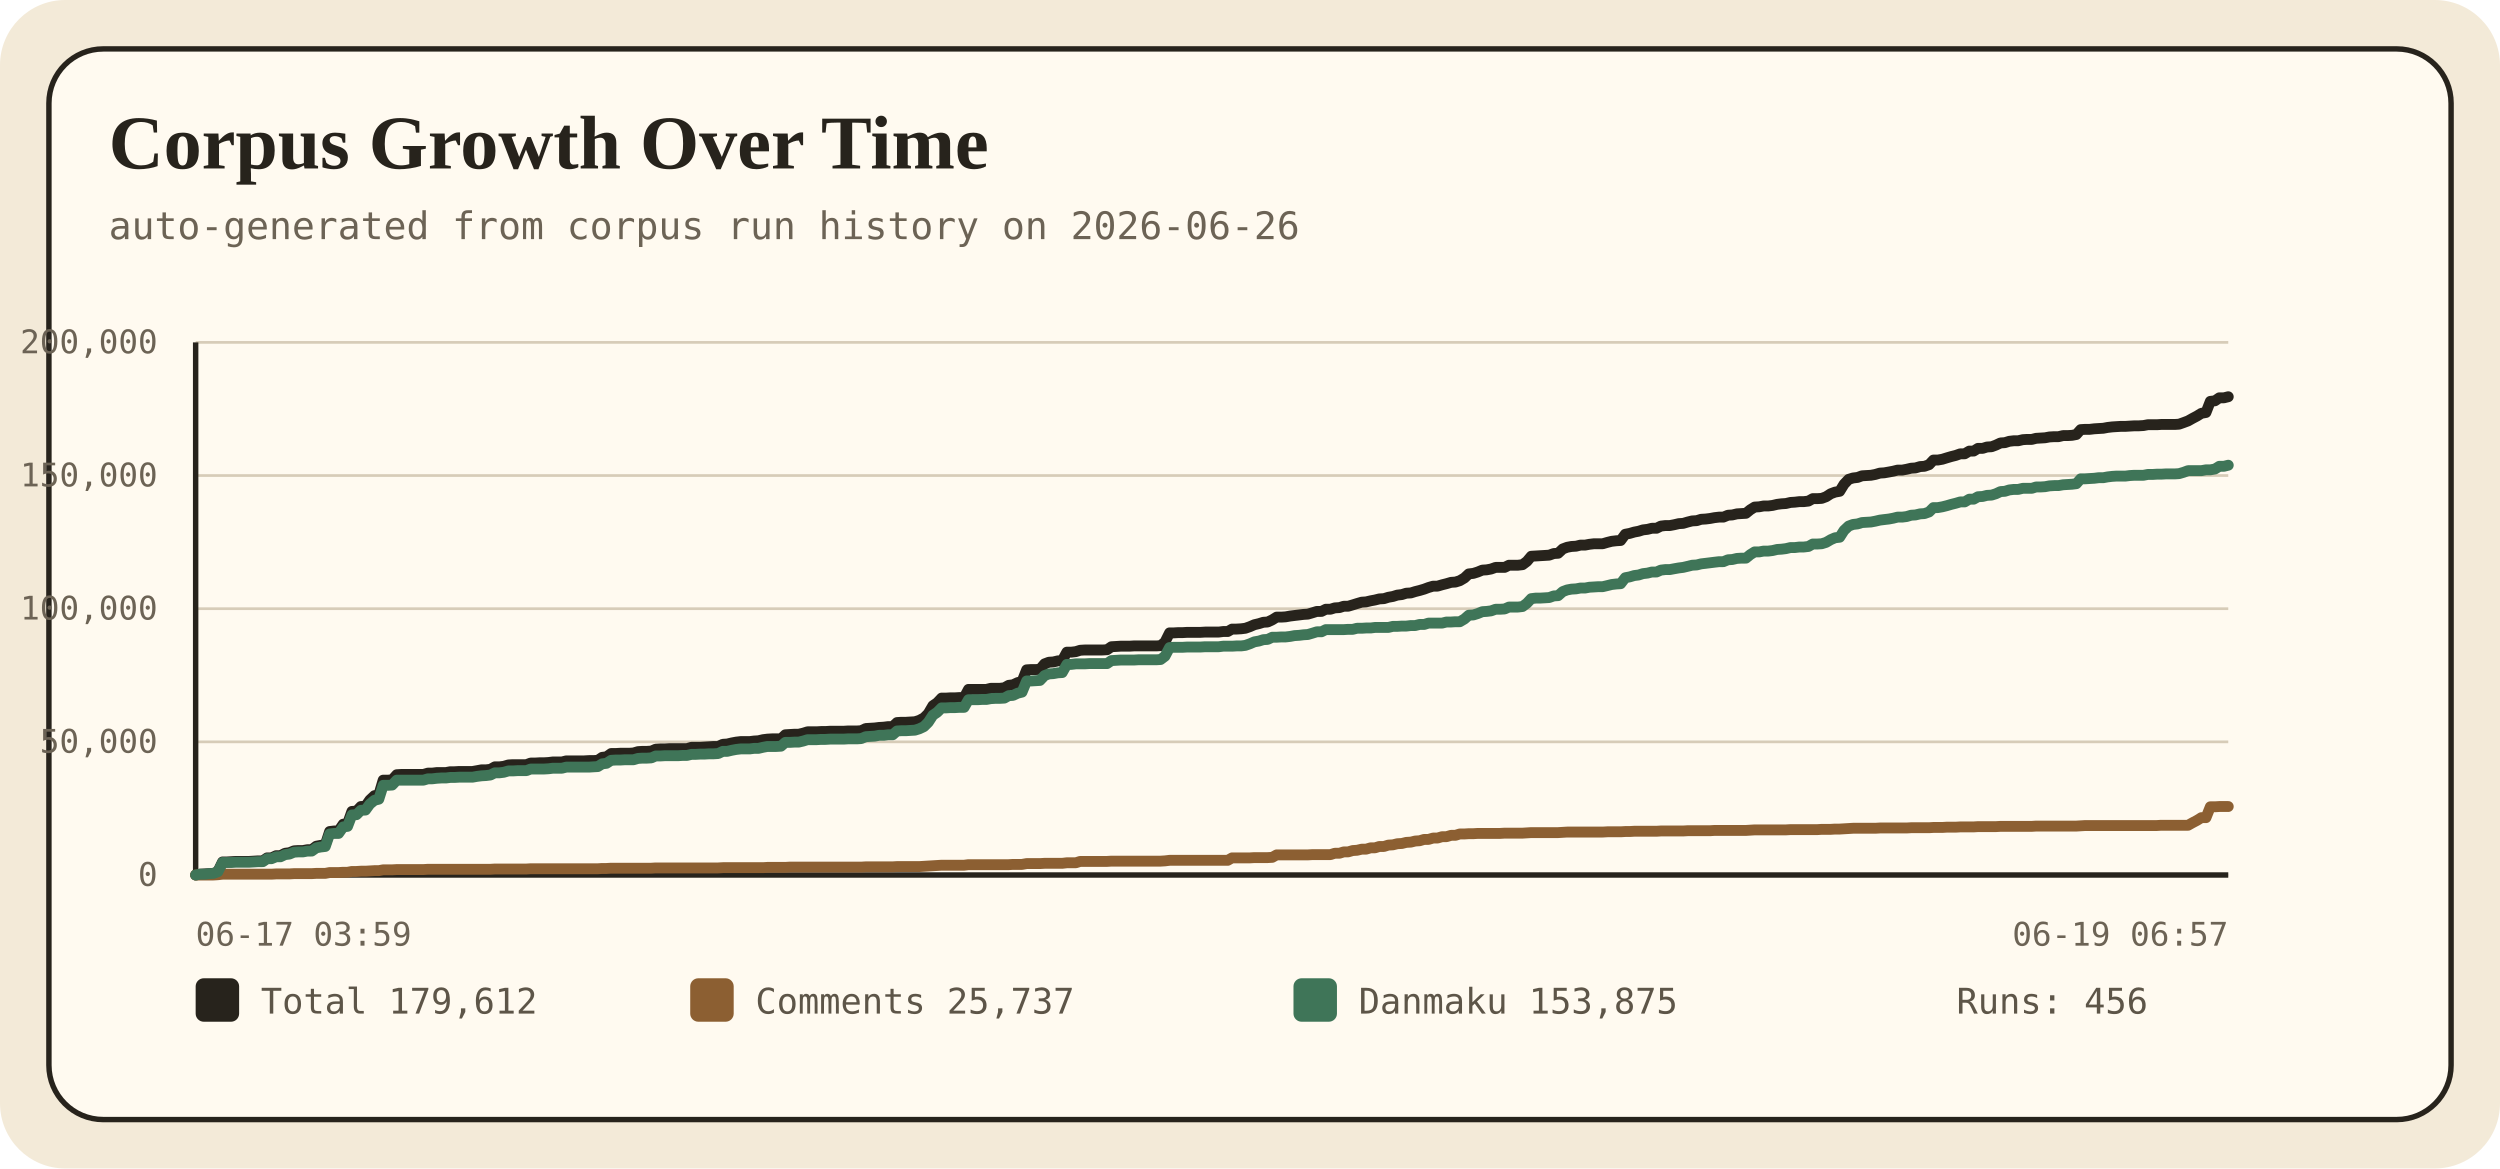
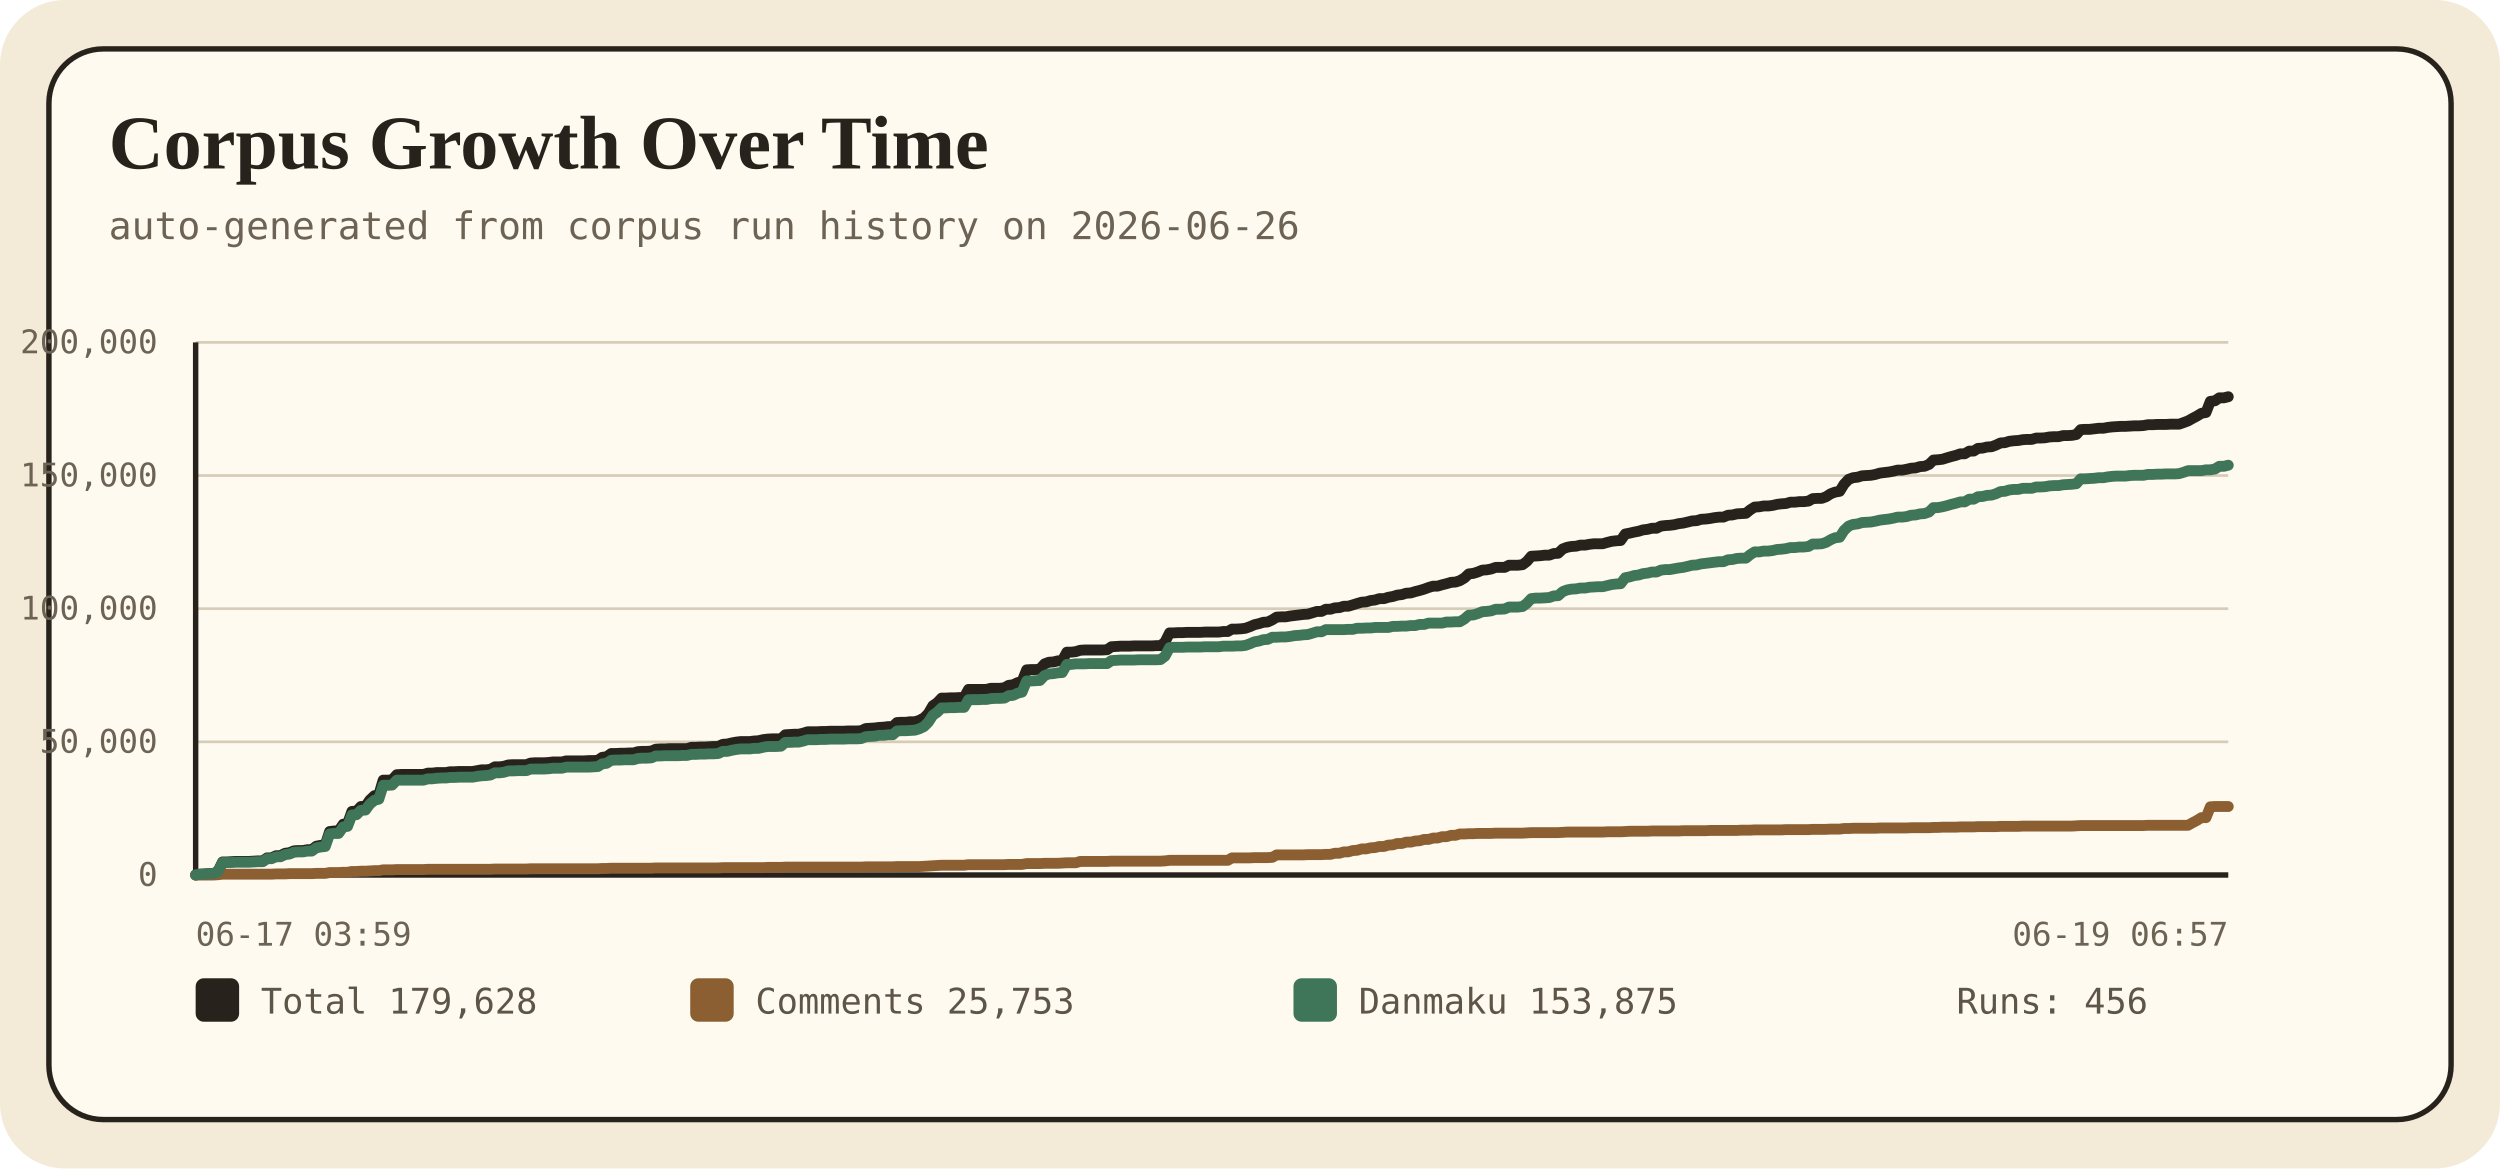
<svg xmlns="http://www.w3.org/2000/svg" width="920" height="430" viewBox="0 0 920 430" role="img" aria-labelledby="timeline-title timeline-desc">
  <style>
    .bg { fill: #f3ead8; }
    .panel { fill: #fffaf0; stroke: #27231c; stroke-width: 2; }
    .title { font: 700 28px Georgia, 'Times New Roman', serif; fill: #27231c; }
    .sub { font: 14px ui-monospace, SFMono-Regular, Consolas, monospace; fill: #6c6355; }
    .axis { font: 12px ui-monospace, SFMono-Regular, Consolas, monospace; fill: #6c6355; }
    .label { font: 13px ui-monospace, SFMono-Regular, Consolas, monospace; fill: #5d5548; }
  </style>
  <rect class="bg" width="920" height="430" rx="24" />
  <rect class="panel" x="18" y="18" width="884" height="394" rx="20" />
  <text x="40" y="62" class="title">Corpus Growth Over Time</text>
  <text x="40" y="88" class="sub">auto-generated from corpus run history on 2026-06-26</text>
  <g>
    <line x1="72" y1="322.0" x2="820" y2="322.0" stroke="#d7ccb8" stroke-width="1" />
    <text x="58" y="326.0" class="axis" text-anchor="end">0</text>
    <line x1="72" y1="273.0" x2="820" y2="273.0" stroke="#d7ccb8" stroke-width="1" />
    <text x="58" y="277.0" class="axis" text-anchor="end">50,000</text>
    <line x1="72" y1="224.0" x2="820" y2="224.0" stroke="#d7ccb8" stroke-width="1" />
    <text x="58" y="228.0" class="axis" text-anchor="end">100,000</text>
    <line x1="72" y1="175.0" x2="820" y2="175.0" stroke="#d7ccb8" stroke-width="1" />
    <text x="58" y="179.0" class="axis" text-anchor="end">150,000</text>
    <line x1="72" y1="126.0" x2="820" y2="126.0" stroke="#d7ccb8" stroke-width="1" />
    <text x="58" y="130.0" class="axis" text-anchor="end">200,000</text>
    <line x1="72" y1="322" x2="820" y2="322" stroke="#27231c" stroke-width="2" />
    <line x1="72" y1="126" x2="72" y2="322" stroke="#27231c" stroke-width="2" />
-     <polyline points="72.0,322.0 73.6,321.7 75.3,321.6 76.9,321.5 78.6,321.4 80.2,320.7 81.9,317.2 83.5,317.2 85.2,317.1 86.8,317.0 88.4,317.0 90.1,317.0 91.7,317.0 93.4,316.9 95.0,316.8 96.7,316.8 98.3,315.7 99.9,315.7 101.6,314.9 103.2,314.9 104.9,314.0 106.5,313.8 108.2,313.1 109.8,313.0 111.5,313.0 113.1,312.7 114.7,312.7 116.4,311.4 118.0,311.1 119.7,310.9 121.3,306.0 123.0,305.8 124.6,305.8 126.3,303.3 127.9,303.1 129.5,298.6 131.2,298.5 132.8,296.8 134.5,296.7 136.1,294.4 137.8,292.8 139.4,292.5 141.0,287.1 142.7,287.1 144.3,287.0 146.0,285.1 147.6,285.0 149.3,285.0 150.9,285.0 152.6,285.0 154.2,285.0 155.8,285.0 157.5,284.5 159.1,284.5 160.8,284.3 162.4,284.3 164.1,284.3 165.7,284.0 167.3,284.0 169.0,283.9 170.6,283.9 172.3,283.9 173.9,283.9 175.6,283.6 177.2,283.3 178.9,283.3 180.5,283.1 182.1,282.2 183.8,282.2 185.4,282.0 187.1,281.5 188.7,281.4 190.4,281.4 192.0,281.4 193.7,281.4 195.3,280.8 196.9,280.8 198.6,280.7 200.2,280.7 201.9,280.6 203.5,280.4 205.2,280.4 206.8,280.4 208.4,280.0 210.1,280.0 211.7,280.0 213.4,280.0 215.0,280.0 216.7,279.9 218.3,279.9 220.0,279.8 221.6,278.7 223.2,278.5 224.9,277.3 226.5,277.3 228.2,277.2 229.8,277.2 231.5,277.2 233.1,277.1 234.8,276.6 236.4,276.5 238.0,276.5 239.7,276.4 241.3,275.7 243.0,275.6 244.6,275.6 246.3,275.5 247.9,275.5 249.5,275.5 251.2,275.5 252.8,275.5 254.5,275.0 256.1,275.0 257.8,275.0 259.4,274.9 261.1,274.8 262.7,274.7 264.3,274.7 266.0,273.9 267.6,273.8 269.3,273.4 270.9,273.1 272.6,272.9 274.2,272.9 275.9,272.9 277.5,272.7 279.1,272.6 280.8,272.2 282.4,272.0 284.1,271.9 285.7,271.9 287.4,271.9 289.0,270.4 290.6,270.3 292.3,270.2 293.9,270.2 295.6,269.8 297.2,269.3 298.9,269.3 300.5,269.3 302.2,269.2 303.8,269.2 305.4,269.1 307.1,269.1 308.7,269.1 310.4,269.1 312.0,269.0 313.7,269.0 315.3,269.0 316.9,268.9 318.6,268.1 320.2,268.0 321.9,267.9 323.5,267.7 325.2,267.6 326.8,267.4 328.5,267.4 330.1,265.9 331.7,265.8 333.4,265.8 335.0,265.7 336.7,265.6 338.3,265.1 340.0,264.2 341.6,262.6 343.3,259.7 344.9,258.6 346.5,256.9 348.2,256.9 349.8,256.8 351.5,256.8 353.1,256.7 354.8,256.7 356.4,253.7 358.0,253.7 359.7,253.7 361.3,253.7 363.0,253.7 364.6,253.3 366.3,253.3 367.9,253.3 369.6,253.1 371.2,252.2 372.8,252.0 374.5,251.2 376.1,250.8 377.8,246.5 379.4,246.4 381.1,246.4 382.7,246.3 384.4,244.3 386.0,243.7 387.6,243.6 389.3,243.2 390.9,243.1 392.6,240.0 394.2,240.0 395.9,239.8 397.5,239.3 399.1,239.2 400.8,239.2 402.4,239.2 404.1,239.2 405.7,239.2 407.4,239.1 409.0,238.0 410.7,237.9 412.3,237.8 413.9,237.8 415.6,237.8 417.2,237.7 418.9,237.7 420.5,237.7 422.2,237.7 423.8,237.7 425.5,237.7 427.1,237.6 428.7,236.3 430.4,232.9 432.0,232.9 433.7,232.8 435.3,232.8 437.0,232.7 438.6,232.7 440.2,232.7 441.9,232.7 443.5,232.6 445.2,232.6 446.8,232.6 448.5,232.6 450.1,232.4 451.8,232.4 453.4,231.5 455.0,231.5 456.7,231.4 458.3,231.2 460.0,230.6 461.6,229.9 463.3,229.5 464.9,229.0 466.5,228.9 468.2,228.1 469.8,227.1 471.5,227.1 473.1,227.0 474.8,226.7 476.4,226.5 478.1,226.3 479.7,226.1 481.3,226.0 483.0,225.5 484.6,225.0 486.3,225.0 487.9,224.2 489.6,224.2 491.2,223.7 492.9,223.6 494.5,223.1 496.1,223.1 497.8,222.6 499.4,222.1 501.1,221.6 502.7,221.5 504.4,221.1 506.0,220.8 507.6,220.4 509.3,220.3 510.9,219.8 512.6,219.5 514.2,219.0 515.9,218.8 517.5,218.3 519.2,218.2 520.8,217.7 522.4,217.3 524.1,216.8 525.7,216.2 527.4,215.7 529.0,215.7 530.7,215.2 532.3,214.8 534.0,214.3 535.6,214.2 537.2,213.7 538.9,212.7 540.5,211.2 542.2,211.0 543.8,210.5 545.5,209.8 547.1,209.7 548.7,209.4 550.4,208.8 552.0,208.8 553.7,208.8 555.3,208.0 557.0,208.0 558.6,208.0 560.3,207.8 561.9,206.6 563.5,204.7 565.2,204.6 566.8,204.5 568.5,204.4 570.1,204.3 571.8,203.7 573.4,203.6 575.1,202.0 576.7,201.4 578.3,201.1 580.0,201.0 581.6,200.6 583.3,200.6 584.9,200.3 586.6,200.1 588.2,200.1 589.8,200.1 591.5,199.6 593.1,199.2 594.8,199.0 596.4,198.9 598.1,196.6 599.7,196.3 601.4,195.8 603.0,195.5 604.6,195.0 606.3,194.8 607.9,194.4 609.6,194.4 611.2,193.6 612.9,193.4 614.5,193.4 616.1,193.1 617.8,192.7 619.4,192.6 621.1,192.1 622.7,191.7 624.4,191.6 626.0,191.1 627.7,191.0 629.3,190.8 630.9,190.5 632.6,190.3 634.2,190.3 635.9,189.6 637.5,189.5 639.2,189.1 640.8,189.0 642.5,188.9 644.1,187.6 645.7,186.6 647.4,186.5 649.0,186.2 650.7,186.2 652.3,186.0 654.0,185.6 655.6,185.4 657.2,185.3 658.9,184.9 660.5,184.8 662.2,184.6 663.8,184.6 665.5,184.4 667.1,183.5 668.8,183.5 670.4,183.4 672.0,182.8 673.7,181.7 675.3,181.1 677.0,180.8 678.6,178.2 680.3,176.4 681.9,175.9 683.6,175.7 685.2,175.1 686.8,175.0 688.5,174.9 690.1,174.6 691.8,174.1 693.4,174.0 695.1,173.7 696.7,173.4 698.3,173.0 700.0,173.0 701.6,172.7 703.3,172.3 704.9,172.2 706.6,171.7 708.2,171.6 709.9,171.0 711.5,169.3 713.1,169.3 714.8,169.0 716.4,168.5 718.1,168.0 719.7,167.6 721.4,167.0 723.0,167.0 724.7,166.0 726.3,166.0 727.9,165.0 729.6,165.0 731.2,164.5 732.9,164.4 734.5,163.8 736.2,163.0 737.8,162.9 739.4,162.4 741.1,162.2 742.7,162.2 744.4,161.8 746.0,161.7 747.7,161.7 749.3,161.3 751.0,161.2 752.6,161.1 754.2,160.8 755.9,160.7 757.5,160.7 759.2,160.3 760.8,160.3 762.5,160.2 764.1,159.9 765.7,158.1 767.4,158.0 769.0,158.0 770.7,157.8 772.3,157.7 774.0,157.6 775.6,157.3 777.3,157.1 778.9,157.0 780.5,156.9 782.2,156.9 783.8,156.8 785.5,156.7 787.1,156.7 788.8,156.6 790.4,156.3 792.1,156.3 793.7,156.3 795.3,156.2 797.0,156.2 798.6,156.2 800.3,156.2 801.9,156.1 803.6,155.5 805.2,154.9 806.8,154.0 808.5,153.1 810.1,152.1 811.8,151.8 813.4,147.7 815.1,147.5 816.7,146.4 818.4,146.4 820.0,146.0" fill="none" stroke="#27231c" stroke-width="4" stroke-linecap="round" stroke-linejoin="round" />
-     <polyline points="72.0,322.0 73.6,322.0 75.3,322.0 76.9,322.0 78.6,322.0 80.2,321.9 81.9,321.7 83.5,321.7 85.2,321.7 86.8,321.7 88.4,321.7 90.1,321.7 91.7,321.7 93.4,321.7 95.0,321.7 96.7,321.7 98.3,321.7 99.9,321.7 101.6,321.6 103.2,321.6 104.9,321.6 106.5,321.6 108.2,321.5 109.8,321.5 111.5,321.5 113.1,321.5 114.7,321.5 116.4,321.4 118.0,321.4 119.7,321.4 121.3,321.1 123.0,321.1 124.6,321.1 126.3,321.0 127.9,321.0 129.5,320.7 131.2,320.7 132.8,320.6 134.5,320.6 136.1,320.5 137.8,320.4 139.4,320.4 141.0,320.1 142.7,320.1 144.3,320.1 146.0,320.0 147.6,320.0 149.3,320.0 150.9,320.0 152.6,320.0 154.2,320.0 155.8,320.0 157.5,319.9 159.1,319.9 160.8,319.9 162.4,319.9 164.1,319.9 165.7,319.9 167.3,319.9 169.0,319.9 170.6,319.9 172.3,319.9 173.9,319.9 175.6,319.9 177.2,319.9 178.9,319.9 180.5,319.9 182.1,319.8 183.8,319.8 185.4,319.8 187.1,319.8 188.7,319.8 190.4,319.8 192.0,319.8 193.7,319.8 195.3,319.7 196.9,319.7 198.6,319.7 200.2,319.7 201.9,319.7 203.5,319.7 205.2,319.7 206.8,319.7 208.4,319.7 210.1,319.7 211.7,319.7 213.4,319.7 215.0,319.7 216.7,319.7 218.3,319.7 220.0,319.7 221.6,319.6 223.2,319.6 224.9,319.5 226.5,319.5 228.2,319.5 229.8,319.5 231.5,319.5 233.1,319.5 234.8,319.5 236.4,319.5 238.0,319.5 239.7,319.5 241.3,319.4 243.0,319.4 244.6,319.4 246.3,319.4 247.9,319.4 249.5,319.4 251.2,319.4 252.8,319.4 254.5,319.4 256.1,319.4 257.8,319.4 259.4,319.4 261.1,319.4 262.7,319.4 264.3,319.4 266.0,319.3 267.6,319.3 269.3,319.3 270.9,319.3 272.6,319.3 274.2,319.3 275.9,319.3 277.5,319.3 279.1,319.3 280.8,319.3 282.4,319.2 284.1,319.2 285.7,319.2 287.4,319.2 289.0,319.2 290.6,319.1 292.3,319.1 293.9,319.1 295.6,319.1 297.2,319.1 298.9,319.1 300.5,319.1 302.2,319.1 303.8,319.1 305.4,319.1 307.1,319.1 308.7,319.1 310.4,319.1 312.0,319.1 313.7,319.1 315.3,319.1 316.9,319.1 318.6,319.0 320.2,319.0 321.9,319.0 323.5,319.0 325.2,319.0 326.8,319.0 328.5,319.0 330.1,318.9 331.7,318.9 333.4,318.9 335.0,318.9 336.7,318.9 338.3,318.9 340.0,318.8 341.6,318.7 343.3,318.6 344.9,318.5 346.5,318.4 348.2,318.4 349.8,318.4 351.5,318.4 353.1,318.4 354.8,318.4 356.4,318.2 358.0,318.2 359.7,318.2 361.3,318.2 363.0,318.2 364.6,318.2 366.3,318.2 367.9,318.2 369.6,318.2 371.2,318.2 372.8,318.1 374.5,318.1 376.1,318.1 377.8,317.8 379.4,317.8 381.1,317.8 382.7,317.8 384.4,317.7 386.0,317.7 387.6,317.7 389.3,317.7 390.9,317.7 392.6,317.5 394.2,317.5 395.9,317.5 397.5,317.0 399.1,317.0 400.8,317.0 402.4,317.0 404.1,317.0 405.7,317.0 407.4,317.0 409.0,316.9 410.7,316.9 412.3,316.9 413.9,316.9 415.6,316.9 417.2,316.9 418.9,316.9 420.5,316.9 422.2,316.9 423.8,316.9 425.5,316.9 427.1,316.9 428.7,316.8 430.4,316.6 432.0,316.6 433.7,316.6 435.3,316.6 437.0,316.6 438.6,316.6 440.2,316.6 441.9,316.6 443.5,316.6 445.2,316.6 446.8,316.6 448.5,316.6 450.1,316.6 451.8,316.6 453.4,315.7 455.0,315.7 456.7,315.7 458.3,315.7 460.0,315.7 461.6,315.6 463.3,315.6 464.9,315.6 466.5,315.6 468.2,315.5 469.8,314.6 471.5,314.6 473.1,314.6 474.8,314.6 476.4,314.6 478.1,314.6 479.7,314.6 481.3,314.6 483.0,314.5 484.6,314.5 486.3,314.5 487.9,314.5 489.6,314.5 491.2,314.0 492.9,314.0 494.5,313.5 496.1,313.5 497.8,313.0 499.4,312.9 501.1,312.5 502.7,312.5 504.4,312.0 506.0,312.0 507.6,311.5 509.3,311.5 510.9,311.0 512.6,310.9 514.2,310.5 515.9,310.4 517.5,310.0 519.2,309.9 520.8,309.5 522.4,309.4 524.1,308.9 525.7,308.9 527.4,308.4 529.0,308.4 530.7,307.9 532.3,307.9 534.0,307.4 535.6,307.4 537.2,306.9 538.9,306.9 540.5,306.8 542.2,306.8 543.8,306.7 545.5,306.7 547.1,306.7 548.7,306.7 550.4,306.7 552.0,306.7 553.7,306.6 555.3,306.6 557.0,306.6 558.6,306.6 560.3,306.6 561.9,306.5 563.5,306.4 565.2,306.4 566.8,306.4 568.5,306.4 570.1,306.4 571.8,306.4 573.4,306.4 575.1,306.3 576.7,306.2 578.3,306.2 580.0,306.2 581.6,306.2 583.3,306.2 584.9,306.2 586.6,306.2 588.2,306.2 589.8,306.2 591.5,306.1 593.1,306.1 594.8,306.1 596.4,306.1 598.1,306.0 599.7,306.0 601.4,305.9 603.0,305.9 604.6,305.9 606.3,305.9 607.9,305.9 609.6,305.9 611.2,305.8 612.9,305.8 614.5,305.8 616.1,305.8 617.8,305.8 619.4,305.8 621.1,305.7 622.7,305.7 624.4,305.7 626.0,305.7 627.7,305.7 629.3,305.7 630.9,305.6 632.6,305.6 634.2,305.6 635.9,305.6 637.5,305.6 639.2,305.6 640.8,305.6 642.5,305.6 644.1,305.5 645.7,305.4 647.4,305.4 649.0,305.4 650.7,305.4 652.3,305.4 654.0,305.4 655.6,305.4 657.2,305.4 658.9,305.3 660.5,305.3 662.2,305.3 663.8,305.3 665.5,305.3 667.1,305.3 668.8,305.3 670.4,305.2 672.0,305.2 673.7,305.2 675.3,305.1 677.0,305.1 678.6,305.0 680.3,304.9 681.9,304.8 683.6,304.8 685.2,304.8 686.8,304.8 688.5,304.8 690.1,304.8 691.8,304.7 693.4,304.7 695.1,304.7 696.7,304.7 698.3,304.7 700.0,304.7 701.6,304.7 703.3,304.6 704.9,304.6 706.6,304.6 708.2,304.6 709.9,304.6 711.5,304.5 713.1,304.5 714.8,304.5 716.4,304.4 718.1,304.4 719.7,304.4 721.4,304.3 723.0,304.3 724.7,304.3 726.3,304.3 727.9,304.2 729.6,304.2 731.2,304.2 732.9,304.2 734.5,304.2 736.2,304.1 737.8,304.1 739.4,304.1 741.1,304.1 742.7,304.1 744.4,304.1 746.0,304.1 747.7,304.1 749.3,304.0 751.0,304.0 752.6,304.0 754.2,304.0 755.9,304.0 757.5,304.0 759.2,304.0 760.8,304.0 762.5,304.0 764.1,304.0 765.7,303.9 767.4,303.8 769.0,303.8 770.7,303.8 772.3,303.8 774.0,303.8 775.6,303.8 777.3,303.8 778.9,303.8 780.5,303.8 782.2,303.8 783.8,303.8 785.5,303.8 787.1,303.8 788.8,303.8 790.4,303.8 792.1,303.8 793.7,303.8 795.3,303.7 797.0,303.7 798.6,303.7 800.3,303.7 801.9,303.7 803.6,303.7 805.2,303.7 806.8,302.8 808.5,301.9 810.1,300.9 811.8,300.9 813.4,296.9 815.1,296.9 816.7,296.8 818.4,296.8 820.0,296.8" fill="none" stroke="#8c5f32" stroke-width="4" stroke-linecap="round" stroke-linejoin="round" />
+     <polyline points="72.0,322.0 73.6,321.7 75.3,321.6 76.9,321.5 78.6,321.4 80.2,320.7 81.9,317.2 83.5,317.2 85.2,317.1 86.8,317.0 88.4,317.0 90.1,317.0 91.7,317.0 93.4,316.9 95.0,316.8 96.7,316.8 98.3,315.7 99.9,315.7 101.6,314.9 103.2,314.9 104.9,314.0 106.5,313.8 108.2,313.1 109.8,313.0 111.5,313.0 113.1,312.7 114.7,312.7 116.4,311.4 118.0,311.1 119.7,310.9 121.3,306.0 123.0,305.8 124.6,305.8 126.3,303.3 127.9,303.1 129.5,298.6 131.2,298.5 132.8,296.8 134.5,296.7 136.1,294.4 137.8,292.8 139.4,292.5 141.0,287.1 142.7,287.1 144.3,287.0 146.0,285.1 147.6,285.0 149.3,285.0 150.9,285.0 152.6,285.0 154.2,285.0 155.8,285.0 157.5,284.5 159.1,284.5 160.8,284.3 162.4,284.3 164.1,284.3 165.7,284.0 167.3,284.0 169.0,283.9 170.6,283.9 172.3,283.9 173.9,283.9 175.6,283.6 177.2,283.3 178.9,283.3 180.5,283.1 182.1,282.2 183.8,282.2 185.4,282.0 187.1,281.5 188.7,281.4 190.4,281.4 192.0,281.4 193.7,281.4 195.3,280.8 196.9,280.7 198.6,280.7 200.2,280.7 201.9,280.6 203.5,280.4 205.2,280.4 206.8,280.4 208.4,280.0 210.1,280.0 211.7,280.0 213.4,280.0 215.0,280.0 216.7,279.9 218.3,279.9 220.0,279.8 221.6,278.7 223.2,278.5 224.9,277.3 226.5,277.3 228.2,277.2 229.8,277.2 231.5,277.1 233.1,277.1 234.8,276.6 236.4,276.5 238.0,276.5 239.7,276.4 241.3,275.7 243.0,275.6 244.6,275.6 246.3,275.5 247.9,275.5 249.5,275.5 251.2,275.5 252.8,275.5 254.5,275.0 256.1,275.0 257.8,274.9 259.4,274.9 261.1,274.8 262.7,274.7 264.3,274.7 266.0,273.9 267.6,273.8 269.3,273.4 270.9,273.1 272.6,272.9 274.2,272.9 275.9,272.9 277.5,272.7 279.1,272.6 280.8,272.2 282.4,272.0 284.1,271.9 285.7,271.9 287.4,271.9 289.0,270.4 290.6,270.3 292.3,270.2 293.9,270.2 295.6,269.8 297.2,269.3 298.9,269.3 300.5,269.3 302.2,269.2 303.8,269.2 305.4,269.1 307.1,269.1 308.7,269.1 310.4,269.1 312.0,269.0 313.7,269.0 315.3,269.0 316.9,268.9 318.6,268.1 320.2,268.0 321.9,267.9 323.5,267.7 325.2,267.6 326.8,267.4 328.5,267.4 330.1,265.9 331.7,265.8 333.4,265.8 335.0,265.6 336.7,265.6 338.3,265.1 340.0,264.2 341.6,262.6 343.3,259.7 344.9,258.6 346.5,256.9 348.2,256.9 349.8,256.8 351.5,256.8 353.1,256.7 354.8,256.7 356.4,253.7 358.0,253.7 359.7,253.7 361.3,253.7 363.0,253.7 364.6,253.3 366.3,253.3 367.9,253.3 369.6,253.1 371.2,252.2 372.8,252.0 374.5,251.2 376.1,250.8 377.8,246.5 379.4,246.4 381.1,246.4 382.7,246.2 384.4,244.3 386.0,243.7 387.6,243.6 389.3,243.2 390.9,243.1 392.6,240.0 394.2,240.0 395.9,239.8 397.5,239.3 399.1,239.2 400.8,239.2 402.4,239.2 404.1,239.2 405.7,239.2 407.4,239.1 409.0,238.0 410.7,237.9 412.3,237.8 413.9,237.8 415.6,237.8 417.2,237.7 418.9,237.7 420.5,237.7 422.2,237.7 423.8,237.7 425.5,237.6 427.1,237.6 428.7,236.3 430.4,232.9 432.0,232.9 433.7,232.8 435.3,232.8 437.0,232.7 438.6,232.7 440.2,232.7 441.9,232.7 443.5,232.6 445.2,232.6 446.8,232.6 448.5,232.6 450.1,232.4 451.8,232.4 453.4,231.5 455.0,231.5 456.7,231.4 458.3,231.2 460.0,230.6 461.6,229.9 463.3,229.5 464.9,229.0 466.5,228.9 468.2,228.1 469.8,227.1 471.5,227.0 473.1,227.0 474.8,226.7 476.4,226.5 478.1,226.3 479.7,226.1 481.3,226.0 483.0,225.5 484.6,225.0 486.3,225.0 487.9,224.2 489.6,224.2 491.2,223.7 492.9,223.6 494.5,223.1 496.1,223.1 497.8,222.6 499.4,222.1 501.1,221.6 502.7,221.5 504.4,221.0 506.0,220.8 507.6,220.3 509.3,220.3 510.9,219.8 512.6,219.5 514.2,219.0 515.9,218.8 517.5,218.3 519.2,218.2 520.8,217.7 522.4,217.3 524.1,216.8 525.7,216.2 527.4,215.7 529.0,215.7 530.7,215.2 532.3,214.8 534.0,214.3 535.6,214.2 537.2,213.7 538.9,212.7 540.5,211.2 542.2,211.0 543.8,210.5 545.5,209.8 547.1,209.7 548.7,209.4 550.4,208.8 552.0,208.8 553.7,208.8 555.3,208.0 557.0,208.0 558.6,208.0 560.3,207.8 561.9,206.6 563.5,204.7 565.2,204.6 566.8,204.5 568.5,204.3 570.1,204.3 571.8,203.7 573.4,203.6 575.1,202.0 576.7,201.4 578.3,201.1 580.0,201.0 581.6,200.6 583.3,200.6 584.9,200.3 586.6,200.1 588.2,200.1 589.8,200.1 591.5,199.6 593.1,199.2 594.8,199.0 596.4,198.9 598.1,196.5 599.7,196.2 601.4,195.8 603.0,195.5 604.6,195.0 606.3,194.8 607.9,194.4 609.6,194.4 611.2,193.6 612.9,193.4 614.5,193.3 616.1,193.1 617.8,192.7 619.4,192.5 621.1,192.1 622.7,191.7 624.4,191.6 626.0,191.1 627.7,191.0 629.3,190.8 630.9,190.5 632.6,190.3 634.2,190.3 635.9,189.6 637.5,189.5 639.2,189.1 640.8,189.0 642.5,188.9 644.1,187.6 645.7,186.6 647.4,186.5 649.0,186.2 650.7,186.2 652.3,186.0 654.0,185.6 655.6,185.4 657.2,185.3 658.9,184.8 660.5,184.8 662.2,184.6 663.8,184.6 665.5,184.4 667.1,183.5 668.8,183.4 670.4,183.4 672.0,182.8 673.7,181.7 675.3,181.1 677.0,180.8 678.6,178.2 680.3,176.4 681.9,175.8 683.6,175.6 685.2,175.1 686.8,175.0 688.5,174.9 690.1,174.6 691.8,174.1 693.4,173.9 695.1,173.7 696.7,173.4 698.3,173.0 700.0,173.0 701.6,172.7 703.3,172.3 704.9,172.2 706.6,171.7 708.2,171.6 709.9,170.9 711.5,169.3 713.1,169.2 714.8,169.0 716.4,168.5 718.1,168.0 719.7,167.6 721.4,167.0 723.0,167.0 724.7,166.0 726.3,166.0 727.9,165.0 729.6,164.9 731.2,164.5 732.9,164.4 734.5,163.8 736.2,163.0 737.8,162.9 739.4,162.4 741.1,162.2 742.7,162.1 744.4,161.8 746.0,161.7 747.7,161.7 749.3,161.2 751.0,161.2 752.6,161.1 754.2,160.8 755.9,160.7 757.5,160.7 759.2,160.3 760.8,160.3 762.5,160.2 764.1,159.9 765.7,158.1 767.4,158.0 769.0,158.0 770.7,157.8 772.3,157.6 774.0,157.6 775.6,157.3 777.3,157.1 778.9,157.0 780.5,156.9 782.2,156.9 783.8,156.8 785.5,156.7 787.1,156.7 788.8,156.6 790.4,156.3 792.1,156.3 793.7,156.2 795.3,156.2 797.0,156.2 798.6,156.1 800.3,156.1 801.9,156.1 803.6,155.5 805.2,154.9 806.8,154.0 808.5,153.1 810.1,152.1 811.8,151.8 813.4,147.7 815.1,147.5 816.7,146.4 818.4,146.4 820.0,146.0" fill="none" stroke="#27231c" stroke-width="4" stroke-linecap="round" stroke-linejoin="round" />
+     <polyline points="72.0,322.0 73.6,322.0 75.3,322.0 76.9,322.0 78.6,322.0 80.2,321.9 81.9,321.7 83.5,321.7 85.2,321.7 86.8,321.7 88.4,321.7 90.1,321.7 91.7,321.7 93.4,321.7 95.0,321.7 96.7,321.7 98.3,321.7 99.9,321.7 101.6,321.6 103.2,321.6 104.9,321.6 106.5,321.5 108.2,321.5 109.8,321.5 111.5,321.5 113.1,321.5 114.7,321.5 116.4,321.4 118.0,321.4 119.7,321.4 121.3,321.1 123.0,321.1 124.6,321.1 126.3,321.0 127.9,321.0 129.5,320.7 131.2,320.7 132.8,320.6 134.5,320.6 136.1,320.5 137.8,320.4 139.4,320.4 141.0,320.1 142.7,320.1 144.3,320.1 146.0,320.0 147.6,320.0 149.3,320.0 150.9,320.0 152.6,320.0 154.2,320.0 155.8,320.0 157.5,319.9 159.1,319.9 160.8,319.9 162.4,319.9 164.1,319.9 165.7,319.9 167.3,319.9 169.0,319.9 170.6,319.9 172.3,319.9 173.9,319.9 175.6,319.9 177.2,319.9 178.9,319.9 180.5,319.9 182.1,319.8 183.8,319.8 185.4,319.8 187.1,319.8 188.7,319.8 190.4,319.8 192.0,319.8 193.7,319.8 195.3,319.7 196.9,319.7 198.6,319.7 200.2,319.7 201.9,319.7 203.5,319.7 205.2,319.7 206.8,319.7 208.4,319.7 210.1,319.7 211.7,319.7 213.4,319.7 215.0,319.7 216.7,319.7 218.3,319.7 220.0,319.7 221.6,319.6 223.2,319.6 224.9,319.5 226.5,319.5 228.2,319.5 229.8,319.5 231.5,319.5 233.1,319.5 234.8,319.5 236.4,319.5 238.0,319.5 239.7,319.5 241.3,319.4 243.0,319.4 244.6,319.4 246.3,319.4 247.9,319.4 249.5,319.4 251.2,319.4 252.8,319.4 254.5,319.4 256.1,319.4 257.8,319.4 259.4,319.4 261.1,319.4 262.7,319.4 264.3,319.4 266.0,319.3 267.6,319.3 269.3,319.3 270.9,319.3 272.6,319.3 274.2,319.3 275.9,319.3 277.5,319.3 279.1,319.3 280.8,319.3 282.4,319.2 284.1,319.2 285.7,319.2 287.4,319.2 289.0,319.1 290.6,319.1 292.3,319.1 293.9,319.1 295.6,319.1 297.2,319.1 298.9,319.1 300.5,319.1 302.2,319.1 303.8,319.1 305.4,319.1 307.1,319.1 308.7,319.1 310.4,319.1 312.0,319.1 313.7,319.1 315.3,319.1 316.9,319.1 318.6,319.0 320.2,319.0 321.9,319.0 323.5,319.0 325.2,319.0 326.8,319.0 328.5,319.0 330.1,318.9 331.7,318.9 333.4,318.9 335.0,318.9 336.7,318.9 338.3,318.9 340.0,318.8 341.6,318.7 343.3,318.6 344.9,318.5 346.5,318.4 348.2,318.4 349.8,318.4 351.5,318.4 353.1,318.4 354.8,318.4 356.4,318.2 358.0,318.2 359.7,318.2 361.3,318.2 363.0,318.2 364.6,318.2 366.3,318.2 367.9,318.2 369.6,318.2 371.2,318.1 372.8,318.1 374.5,318.1 376.1,318.1 377.8,317.8 379.4,317.8 381.1,317.8 382.7,317.8 384.4,317.7 386.0,317.7 387.6,317.7 389.3,317.7 390.9,317.6 392.6,317.5 394.2,317.5 395.9,317.5 397.5,317.0 399.1,317.0 400.8,317.0 402.4,317.0 404.1,317.0 405.7,317.0 407.4,317.0 409.0,316.9 410.7,316.9 412.3,316.9 413.9,316.9 415.6,316.9 417.2,316.9 418.9,316.9 420.5,316.9 422.2,316.9 423.8,316.9 425.5,316.9 427.1,316.9 428.7,316.8 430.4,316.6 432.0,316.6 433.7,316.6 435.3,316.6 437.0,316.6 438.6,316.6 440.2,316.6 441.9,316.6 443.5,316.6 445.2,316.6 446.8,316.6 448.5,316.6 450.1,316.6 451.8,316.6 453.4,315.7 455.0,315.7 456.7,315.7 458.3,315.7 460.0,315.7 461.6,315.6 463.3,315.6 464.9,315.6 466.5,315.6 468.2,315.5 469.8,314.6 471.5,314.6 473.1,314.6 474.8,314.6 476.4,314.6 478.1,314.6 479.7,314.6 481.3,314.5 483.0,314.5 484.6,314.5 486.3,314.5 487.9,314.4 489.6,314.4 491.2,314.0 492.9,314.0 494.5,313.5 496.1,313.5 497.8,313.0 499.4,312.9 501.1,312.4 502.7,312.4 504.4,312.0 506.0,311.9 507.6,311.5 509.3,311.5 510.9,311.0 512.6,310.9 514.2,310.4 515.9,310.4 517.5,309.9 519.2,309.9 520.8,309.5 522.4,309.4 524.1,308.9 525.7,308.9 527.4,308.4 529.0,308.4 530.7,307.9 532.3,307.9 534.0,307.4 535.6,307.4 537.2,306.9 538.9,306.9 540.5,306.8 542.2,306.8 543.8,306.7 545.5,306.7 547.1,306.7 548.7,306.7 550.4,306.6 552.0,306.6 553.7,306.6 555.3,306.6 557.0,306.6 558.6,306.6 560.3,306.6 561.9,306.5 563.5,306.4 565.2,306.4 566.8,306.4 568.5,306.4 570.1,306.4 571.8,306.4 573.4,306.4 575.1,306.3 576.7,306.2 578.3,306.2 580.0,306.2 581.6,306.2 583.3,306.2 584.9,306.2 586.6,306.2 588.2,306.2 589.8,306.2 591.5,306.1 593.1,306.1 594.8,306.1 596.4,306.1 598.1,306.0 599.7,305.9 601.4,305.9 603.0,305.9 604.6,305.9 606.3,305.9 607.9,305.8 609.6,305.8 611.2,305.8 612.9,305.8 614.5,305.8 616.1,305.8 617.8,305.8 619.4,305.7 621.1,305.7 622.7,305.7 624.4,305.7 626.0,305.7 627.7,305.7 629.3,305.6 630.9,305.6 632.6,305.6 634.2,305.6 635.9,305.6 637.5,305.6 639.2,305.6 640.8,305.5 642.5,305.5 644.1,305.5 645.7,305.4 647.4,305.4 649.0,305.4 650.7,305.4 652.3,305.4 654.0,305.4 655.6,305.4 657.2,305.3 658.9,305.3 660.5,305.3 662.2,305.3 663.8,305.3 665.5,305.3 667.1,305.2 668.8,305.2 670.4,305.2 672.0,305.2 673.7,305.1 675.3,305.1 677.0,305.1 678.6,304.9 680.3,304.9 681.9,304.8 683.6,304.8 685.2,304.8 686.8,304.8 688.5,304.8 690.1,304.8 691.8,304.7 693.4,304.7 695.1,304.7 696.7,304.7 698.3,304.7 700.0,304.7 701.6,304.7 703.3,304.6 704.9,304.6 706.6,304.6 708.2,304.6 709.9,304.6 711.5,304.5 713.1,304.5 714.8,304.4 716.4,304.4 718.1,304.4 719.7,304.4 721.4,304.3 723.0,304.3 724.7,304.3 726.3,304.3 727.9,304.2 729.6,304.2 731.2,304.2 732.9,304.2 734.5,304.2 736.2,304.1 737.8,304.1 739.4,304.1 741.1,304.1 742.7,304.1 744.4,304.0 746.0,304.0 747.7,304.0 749.3,304.0 751.0,304.0 752.6,304.0 754.2,304.0 755.9,304.0 757.5,304.0 759.2,304.0 760.8,304.0 762.5,304.0 764.1,303.9 765.7,303.8 767.4,303.8 769.0,303.8 770.7,303.8 772.3,303.8 774.0,303.8 775.6,303.8 777.3,303.8 778.9,303.8 780.5,303.8 782.2,303.8 783.8,303.8 785.5,303.8 787.1,303.8 788.8,303.8 790.4,303.7 792.1,303.7 793.7,303.7 795.3,303.7 797.0,303.7 798.6,303.7 800.3,303.7 801.9,303.7 803.6,303.7 805.2,303.7 806.8,302.8 808.5,301.9 810.1,300.9 811.8,300.9 813.4,296.9 815.1,296.8 816.7,296.8 818.4,296.8 820.0,296.8" fill="none" stroke="#8c5f32" stroke-width="4" stroke-linecap="round" stroke-linejoin="round" />
    <polyline points="72.0,322.0 73.6,321.7 75.3,321.7 76.9,321.5 78.6,321.4 80.2,320.8 81.9,317.4 83.5,317.4 85.2,317.4 86.8,317.3 88.4,317.3 90.1,317.3 91.7,317.3 93.4,317.2 95.0,317.1 96.7,317.1 98.3,316.0 99.9,316.0 101.6,315.3 103.2,315.3 104.9,314.5 106.5,314.3 108.2,313.6 109.8,313.5 111.5,313.5 113.1,313.2 114.7,313.2 116.4,312.0 118.0,311.7 119.7,311.5 121.3,306.9 123.0,306.7 124.6,306.7 126.3,304.3 127.9,304.1 129.5,299.9 131.2,299.8 132.8,298.2 134.5,298.1 136.1,295.9 137.8,294.5 139.4,294.1 141.0,289.0 142.7,289.0 144.3,288.9 146.0,287.1 147.6,287.1 149.3,287.1 150.9,287.1 152.6,287.1 154.2,287.1 155.8,287.1 157.5,286.6 159.1,286.6 160.8,286.4 162.4,286.3 164.1,286.3 165.7,286.1 167.3,286.1 169.0,286.0 170.6,286.0 172.3,286.0 173.9,286.0 175.6,285.7 177.2,285.5 178.9,285.4 180.5,285.2 182.1,284.4 183.8,284.4 185.4,284.2 187.1,283.7 188.7,283.7 190.4,283.6 192.0,283.6 193.7,283.6 195.3,283.0 196.9,283.0 198.6,283.0 200.2,283.0 201.9,282.9 203.5,282.7 205.2,282.7 206.8,282.7 208.4,282.3 210.1,282.3 211.7,282.3 213.4,282.3 215.0,282.3 216.7,282.3 218.3,282.2 220.0,282.1 221.6,281.1 223.2,280.9 224.9,279.8 226.5,279.7 228.2,279.7 229.8,279.6 231.5,279.6 233.1,279.6 234.8,279.1 236.4,279.0 238.0,279.0 239.7,278.9 241.3,278.2 243.0,278.2 244.6,278.1 246.3,278.1 247.9,278.1 249.5,278.1 251.2,278.0 252.8,278.0 254.5,277.6 256.1,277.6 257.8,277.5 259.4,277.5 261.1,277.4 262.7,277.4 264.3,277.3 266.0,276.5 267.6,276.5 269.3,276.1 270.9,275.8 272.6,275.6 274.2,275.6 275.9,275.6 277.5,275.4 279.1,275.4 280.8,275.0 282.4,274.7 284.1,274.7 285.7,274.7 287.4,274.6 289.0,273.2 290.6,273.2 292.3,273.1 293.9,273.1 295.6,272.7 297.2,272.2 298.9,272.2 300.5,272.2 302.2,272.1 303.8,272.1 305.4,272.0 307.1,272.0 308.7,272.0 310.4,272.0 312.0,271.9 313.7,271.9 315.3,271.9 316.9,271.8 318.6,271.1 320.2,271.0 321.9,270.9 323.5,270.6 325.2,270.6 326.8,270.4 328.5,270.4 330.1,269.0 331.7,268.9 333.4,268.9 335.0,268.8 336.7,268.7 338.3,268.2 340.0,267.4 341.6,265.8 343.3,263.2 344.9,262.1 346.5,260.5 348.2,260.5 349.8,260.4 351.5,260.4 353.1,260.3 354.8,260.3 356.4,257.5 358.0,257.5 359.7,257.5 361.3,257.4 363.0,257.4 364.6,257.1 366.3,257.0 367.9,257.0 369.6,256.9 371.2,256.0 372.8,255.9 374.5,255.1 376.1,254.7 377.8,250.6 379.4,250.6 381.1,250.5 382.7,250.4 384.4,248.6 386.0,248.0 387.6,247.9 389.3,247.6 390.9,247.5 392.6,244.5 394.2,244.5 395.9,244.3 397.5,244.3 399.1,244.3 400.8,244.2 402.4,244.2 404.1,244.2 405.7,244.2 407.4,244.2 409.0,243.1 410.7,243.0 412.3,242.9 413.9,242.9 415.6,242.9 417.2,242.9 418.9,242.8 420.5,242.8 422.2,242.8 423.8,242.8 425.5,242.8 427.1,242.7 428.7,241.5 430.4,238.3 432.0,238.2 433.7,238.2 435.3,238.2 437.0,238.1 438.6,238.1 440.2,238.1 441.9,238.1 443.5,238.0 445.2,238.0 446.8,238.0 448.5,238.0 450.1,237.8 451.8,237.8 453.4,237.8 455.0,237.7 456.7,237.7 458.3,237.5 460.0,236.9 461.6,236.2 463.3,235.9 464.9,235.4 466.5,235.3 468.2,234.5 469.8,234.5 471.5,234.4 473.1,234.4 474.8,234.2 476.4,233.9 478.1,233.8 479.7,233.6 481.3,233.5 483.0,233.0 484.6,232.5 486.3,232.5 487.9,231.7 489.6,231.7 491.2,231.7 492.9,231.7 494.5,231.7 496.1,231.6 497.8,231.6 499.4,231.2 501.1,231.2 502.7,231.1 504.4,231.1 506.0,230.9 507.6,230.9 509.3,230.9 510.9,230.9 512.6,230.5 514.2,230.5 515.9,230.4 517.5,230.4 519.2,230.2 520.8,230.2 522.4,229.8 524.1,229.8 525.7,229.3 527.4,229.3 529.0,229.3 530.7,229.3 532.3,228.9 534.0,228.9 535.6,228.8 537.2,228.8 538.9,227.8 540.5,226.4 542.2,226.3 543.8,225.8 545.5,225.1 547.1,225.0 548.7,224.8 550.4,224.2 552.0,224.2 553.7,224.1 555.3,223.4 557.0,223.4 558.6,223.4 560.3,223.2 561.9,222.0 563.5,220.3 565.2,220.1 566.8,220.1 568.5,220.0 570.1,219.9 571.8,219.3 573.4,219.2 575.1,217.7 576.7,217.1 578.3,216.8 580.0,216.7 581.6,216.4 583.3,216.4 584.9,216.1 586.6,216.0 588.2,215.9 589.8,215.9 591.5,215.5 593.1,215.1 594.8,214.9 596.4,214.8 598.1,212.6 599.7,212.3 601.4,211.8 603.0,211.6 604.6,211.1 606.3,210.9 607.9,210.5 609.6,210.5 611.2,209.8 612.9,209.6 614.5,209.6 616.1,209.3 617.8,209.0 619.4,208.8 621.1,208.4 622.7,208.0 624.4,207.9 626.0,207.5 627.7,207.3 629.3,207.1 630.9,206.9 632.6,206.7 634.2,206.7 635.9,206.0 637.5,205.9 639.2,205.5 640.8,205.4 642.5,205.4 644.1,204.1 645.7,203.1 647.4,203.1 649.0,202.8 650.7,202.8 652.3,202.6 654.0,202.2 655.6,202.1 657.2,201.9 658.9,201.5 660.5,201.5 662.2,201.3 663.8,201.3 665.5,201.1 667.1,200.2 668.8,200.2 670.4,200.1 672.0,199.6 673.7,198.6 675.3,197.9 677.0,197.7 678.6,195.2 680.3,193.6 681.9,193.0 683.6,192.8 685.2,192.3 686.8,192.2 688.5,192.1 690.1,191.8 691.8,191.4 693.4,191.2 695.1,191.0 696.7,190.7 698.3,190.3 700.0,190.3 701.6,190.1 703.3,189.6 704.9,189.5 706.6,189.1 708.2,189.0 709.9,188.4 711.5,186.8 713.1,186.8 714.8,186.5 716.4,186.1 718.1,185.6 719.7,185.2 721.4,184.7 723.0,184.7 724.7,183.7 726.3,183.7 727.9,182.8 729.6,182.7 731.2,182.3 732.9,182.2 734.5,181.7 736.2,180.9 737.8,180.8 739.4,180.3 741.1,180.1 742.7,180.1 744.4,179.7 746.0,179.7 747.7,179.7 749.3,179.2 751.0,179.2 752.6,179.1 754.2,178.8 755.9,178.7 757.5,178.7 759.2,178.4 760.8,178.3 762.5,178.2 764.1,178.0 765.7,176.2 767.4,176.2 769.0,176.1 770.7,176.0 772.3,175.8 774.0,175.8 775.6,175.5 777.3,175.3 778.9,175.2 780.5,175.2 782.2,175.2 783.8,175.0 785.5,174.9 787.1,174.9 788.8,174.9 790.4,174.6 792.1,174.6 793.7,174.5 795.3,174.5 797.0,174.4 798.6,174.4 800.3,174.4 801.9,174.3 803.6,173.8 805.2,173.2 806.8,173.2 808.5,173.2 810.1,173.2 811.8,172.9 813.4,172.9 815.1,172.6 816.7,171.6 818.4,171.6 820.0,171.2" fill="none" stroke="#3f7558" stroke-width="4" stroke-linecap="round" stroke-linejoin="round" />
    <text x="72" y="348" class="axis">06-17 03:59</text>
    <text x="820" y="348" class="axis" text-anchor="end">06-19 06:57</text>
  </g>
  <g>
    <rect x="72" y="360" width="16" height="16" rx="3" fill="#27231c" />
-     <text x="96" y="373" class="label">Total 179,612</text>
+     <text x="96" y="373" class="label">Total 179,628</text>
    <rect x="254" y="360" width="16" height="16" rx="3" fill="#8c5f32" />
-     <text x="278" y="373" class="label">Comments 25,737</text>
+     <text x="278" y="373" class="label">Comments 25,753</text>
    <rect x="476" y="360" width="16" height="16" rx="3" fill="#3f7558" />
    <text x="500" y="373" class="label">Danmaku 153,875</text>
    <text x="720" y="373" class="label">Runs: 456</text>
  </g>
</svg>
